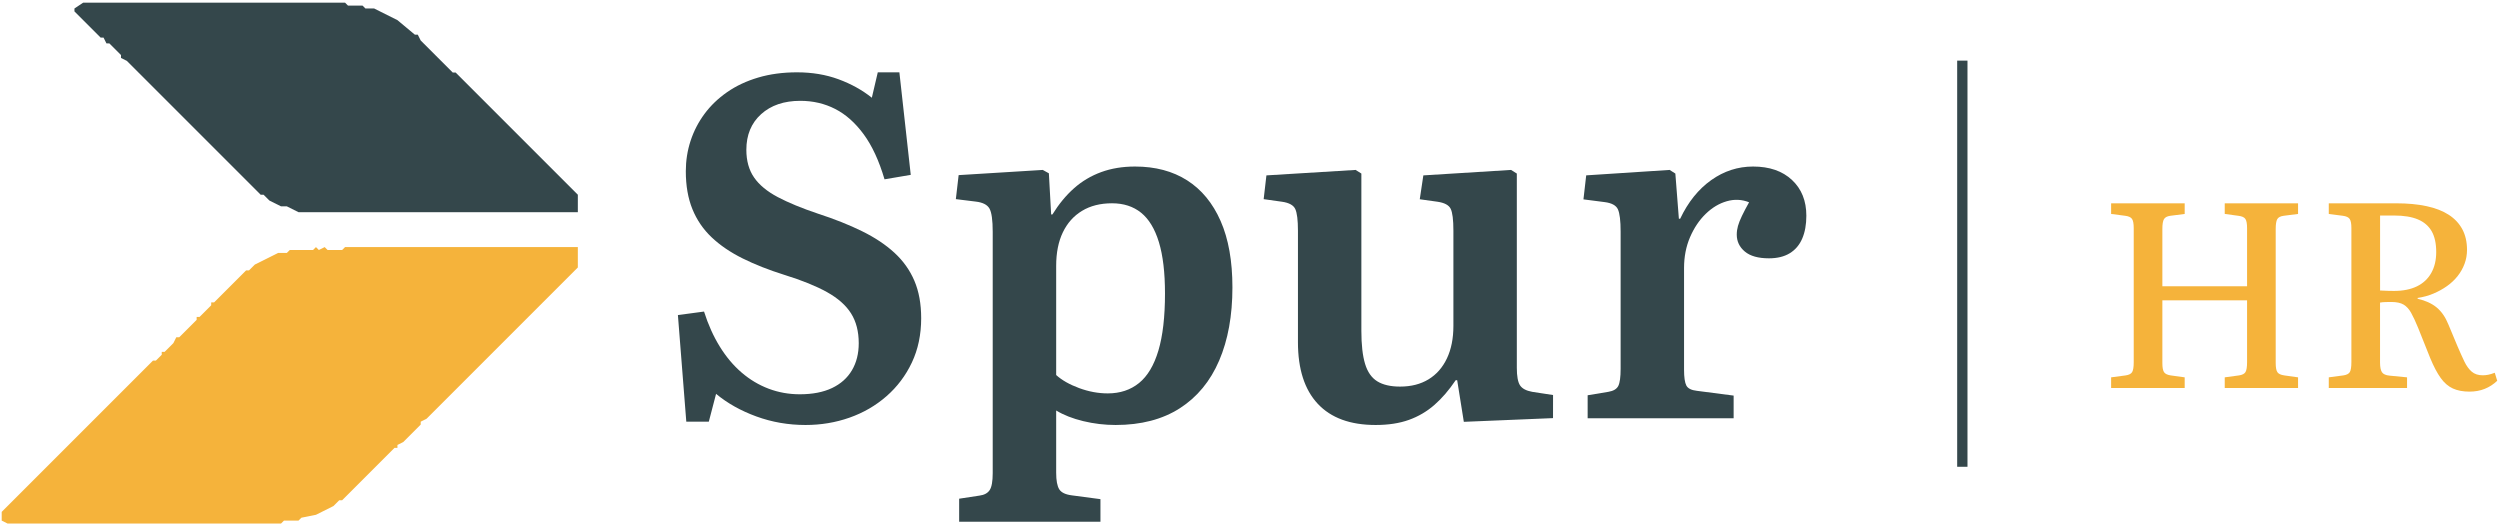
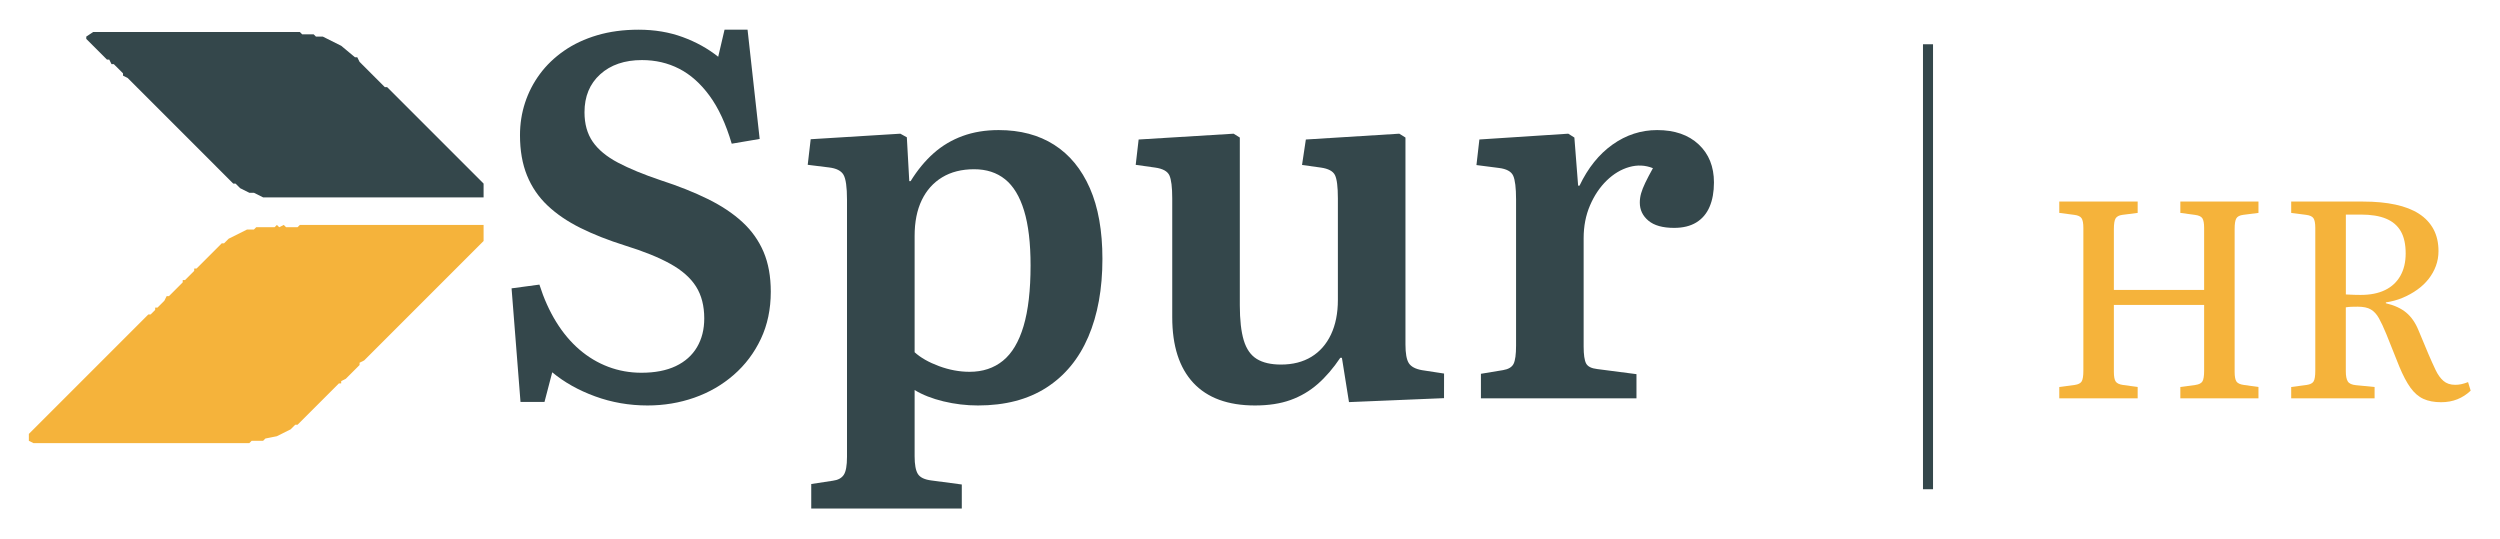
- <svg xmlns="http://www.w3.org/2000/svg" viewBox="29 14 412.4 86.8" role="img" aria-label="Spur HR">
+ <svg xmlns="http://www.w3.org/2000/svg" width="522.5" height="112.5" viewBox="23.250 7.750 522.500 112.500" role="img" aria-label="Spur HR logo, Literata, marigold division label">
  <g transform="translate(0 1) scale(0.48)">
    <path d="M86 30 L86 31 L95 40 L96 40 L97 42 L98 42 L102 46 L102 47 L104 48 L150 94 L151 94 L153 96 L157 98 L159 98 L163 100 L259 100 L259 94 L217 52 L216 52 L205 41 L204 39 L203 39 L197 34 L189 30 L186 30 L185 29 L180 29 L179 28 L89 28 Z" fill="#34474B" />
    <path d="M259 112 L179 112 L178 113 L173 113 L172 112 L170 113 L169 112 L168 113 L160 113 L159 114 L156 114 L148 118 L146 120 L145 120 L134 131 L133 131 L133 132 L129 136 L128 136 L128 137 L122 143 L121 143 L120 145 L117 148 L116 148 L116 149 L114 151 L113 151 L61 203 L61 206 L63 207 L157 207 L158 206 L163 206 L164 205 L169 204 L175 201 L177 199 L178 199 L196 181 L197 181 L197 180 L199 179 L205 173 L205 172 L207 171 L259 119 Z" fill="#F5B33B" />
  </g>
-   <path d="M314.892 -14Q261.008 -14 212.2 3.844Q163.393 21.688 128.146 51.008L112.975 -7.091H65.968L48.452 215.522L103.008 222.855Q115.957 182.037 135.82 149.851Q155.683 117.665 181.443 95.524Q207.202 73.384 237.957 61.757Q268.712 50.13 302.939 50.13Q342.866 50.13 370.235 63.139Q397.604 76.148 411.83 100.223Q426.055 124.297 426.055 156.608Q426.055 193.474 410.058 218.911Q394.06 244.347 359.843 263.411Q325.626 282.474 270.938 299.394Q221.641 314.91 183.475 333.886Q145.309 352.861 118.891 377.885Q92.473 402.909 78.714 436.773Q64.954 470.637 64.954 515.705Q64.954 548.939 74.897 579.321Q84.841 609.702 103.958 635.584Q123.076 661.466 151.273 681.053Q179.471 700.639 216.195 711.517Q252.919 722.395 297.268 722.395Q344.439 722.395 383.848 707.904Q423.258 693.413 453.393 669.349L465.806 722.395H510.916L534.651 508.286L479.887 498.989Q462.799 556.97 436.432 592.936Q410.064 628.901 376.907 645.884Q343.75 662.867 304 662.867Q253.042 662.867 222.205 635.024Q191.367 607.182 191.367 560.576Q191.367 526.134 207.527 502.787Q223.686 479.44 256.932 461.894Q290.177 444.349 341.013 427.229Q392.702 410.461 433.026 390.597Q473.35 370.733 500.728 345.499Q528.106 320.266 542.267 287.056Q556.429 253.846 556.429 208.966Q556.429 157.598 537.011 116.487Q517.594 75.375 483.862 45.965Q450.131 16.556 406.645 1.278Q363.16 -14 314.892 -14Z" transform="translate(137 83) scale(0.079 -0.079)" fill="#34474B" />
-   <path d="M31.72 -216V-167.921L74.124 -161.464Q89.04 -159.548 95.418 -150.03Q101.797 -140.512 101.797 -114.564V389.382Q101.797 426.194 94.937 438.072Q88.076 449.95 66.353 452.475L24.817 457.615L30.642 507.751L206.331 518.587L219.061 511.535L223.814 425.606H226.45Q246.671 458.242 271.597 480.327Q296.524 502.411 328.286 514.045Q360.048 525.679 398.973 525.679Q462.521 525.679 507.808 496.811Q553.095 467.942 577.717 411.868Q602.339 355.795 602.339 273.232Q602.339 185.027 574.645 120.469Q546.951 55.911 492.538 20.956Q438.124 -14 358.401 -14Q324.12 -14 290.799 -5.942Q257.479 2.116 234.311 16.264V-113.616Q234.311 -138.028 240.699 -148.242Q247.088 -158.456 267.211 -160.96L326.76 -168.857V-216ZM342.027 51.97Q380.676 51.97 407.366 73.641Q434.056 95.313 447.794 141.487Q461.532 187.662 461.532 260.432Q461.532 326.056 448.814 367.767Q436.096 409.477 411.647 429.207Q387.197 448.937 350.897 448.937Q314.392 448.937 288.3 433.132Q262.207 417.328 248.259 388.328Q234.311 359.327 234.311 318.175V90.316Q252.031 74.245 282.099 63.107Q312.168 51.97 342.027 51.97Z" transform="translate(184.716 83) scale(0.079 -0.079)" fill="#34474B" />
-   <path d="M257.285 -14Q177.833 -14 136.495 30.31Q95.157 74.62 95.157 158.883V391.706Q95.157 424.726 89.59 436.88Q84.022 449.034 61.709 452.194L23.568 457.559L29.309 507.191L215.503 518.587L227.588 511.031V182.517Q227.588 139.258 235.304 113.69Q243.02 88.123 260.828 77.147Q278.636 66.171 308.309 66.171Q342.974 66.171 367.856 81.333Q392.738 96.495 406.252 125.075Q419.766 153.655 419.766 192.92V391.754Q419.766 425.927 414.036 437.48Q408.306 449.034 386.438 452.194L349.521 457.343L356.99 507.191L540.112 518.587L552.197 511.031V105.56Q552.197 79.064 558.805 68.868Q565.413 58.672 584.317 55.232L627.849 48.559L627.765 0.336L441.527 -7.404L427.659 79.471H424.507Q403.778 48.612 380.158 27.956Q356.538 7.3 326.836 -3.35Q297.134 -14 257.285 -14Z" transform="translate(235.592 83) scale(0.079 -0.079)" fill="#34474B" />
-   <path d="M45.078 0V48.079L88.41 55.256Q104.242 57.892 109.092 67.622Q113.942 77.352 113.942 103.268V389.886Q113.942 423.65 108.332 436.188Q102.723 448.726 80.206 451.466L36.314 457.111L42.067 507.247L216.281 518.587L228.218 511.031L235.575 416.737H238.316Q263.077 468.888 303.041 497.283Q343.005 525.679 390.449 525.679Q441.781 525.679 471.765 497.625Q501.749 469.571 501.749 423.083Q501.749 395.262 493.141 375.265Q484.533 355.269 467.14 344.643Q449.748 334.018 423.645 334.018Q390.189 334.018 373.315 348.135Q356.441 362.253 356.441 383.545Q356.441 392.608 358.967 401.596Q361.492 410.583 367.277 422.64Q373.062 434.697 382.168 451.031Q359.621 460.064 335.666 453.23Q311.711 446.396 291.573 426.828Q271.436 407.26 258.904 378.184Q246.373 349.108 246.373 313.75V101.52Q246.373 77.584 251.155 68.428Q255.937 59.272 273.089 57.356L349.91 47.379V0Z" transform="translate(287.337 83) scale(0.079 -0.079)" fill="#34474B" />
-   <path d="M352.706 24 V91" stroke="#34474B" stroke-width="1.7" />
-   <path d="M59.171 0V40.805L114.907 48.188Q133.849 50.943 139.878 61.037Q145.907 71.13 145.907 99.3V613.497Q145.907 638.67 139.407 648.416Q132.907 658.162 112.84 660.603L59.171 667.591V708.395H341.404V667.591L285.803 660.487Q268.26 657.989 262.009 647.81Q255.758 637.63 255.758 609.51V390.209H580.71V613.555Q580.71 638.465 574.362 648.227Q568.013 657.989 547.71 660.487L495.064 667.591V708.395H776.32V667.591L721.562 660.603Q702.62 658.162 696.591 647.776Q690.562 637.39 690.562 609.625V95.3Q690.562 70.185 697.035 60.604Q703.508 51.023 723.562 48.188L776.32 40.805V0H495.064V40.805L549.71 48.188Q568.653 50.966 574.682 61.048Q580.71 71.13 580.71 99.3V336.309H255.758V95.3Q255.758 69.993 262.281 60.508Q268.803 51.023 287.803 48.188L341.404 40.805V0Z" transform="translate(374.706 78) scale(0.043 -0.043)" fill="#F5B33B" />
-   <path d="M598.858 -14Q561.718 -14 535.382 -2.057Q509.047 9.886 488.637 38.169Q468.227 66.452 448.167 114.978L401.837 230.874Q387.082 266.819 375.042 288.366Q363.002 309.914 346.079 319.919Q329.156 329.924 298.75 329.924Q286.425 329.924 275.876 329.582Q265.327 329.239 255.816 327.599V97.485Q255.816 71.911 263.087 60.604Q270.359 49.298 292.781 47.268L359.438 40.805V0H59.171V40.805L114.907 48.188Q133.907 50.943 139.907 61.037Q145.907 71.13 145.907 99.357V613.612Q145.907 638.497 139.435 648.301Q132.964 658.105 112.782 660.603L59.171 667.591V708.395H318.234Q383.681 708.395 434.413 697.473Q485.144 686.55 519.306 664.459Q553.468 642.367 571.477 608.838Q589.485 575.31 589.485 530.075Q589.485 501.86 580.094 476.51Q570.702 451.16 553.696 429.551Q536.689 407.943 512.821 390.958Q488.952 373.973 460.54 362.045Q432.129 350.118 399.991 345.393V342.277Q445.627 331.655 473.339 308.605Q501.051 285.556 517.781 244.24L552.817 160.413Q567.137 126.982 579.197 101.789Q591.257 76.595 607.511 62.609Q623.765 48.622 649.748 48.622Q660.519 48.622 671.236 50.822Q681.952 53.023 695.972 58.375L705.336 27.567Q683.93 7.225 657.456 -3.388Q630.981 -14 598.858 -14ZM309.328 372.306Q361.335 372.306 397.27 389.846Q433.204 407.387 452.269 441.104Q471.333 474.821 471.333 521.513Q471.333 570.796 453.878 601.311Q436.423 631.827 400.971 646.701Q365.519 661.575 309.648 661.575H255.989V373.968Q273.914 372.968 286.803 372.637Q299.692 372.306 309.328 372.306Z" transform="translate(410.611 78) scale(0.043 -0.043)" fill="#F5B33B" />
+   <path d="M314.892 -14Q261.008 -14 212.2 3.844Q163.393 21.688 128.146 51.008L112.975 -7.091H65.968L48.452 215.522L103.008 222.855Q115.957 182.037 135.82 149.851Q155.683 117.665 181.443 95.524Q207.202 73.384 237.957 61.757Q268.712 50.13 302.939 50.13Q342.866 50.13 370.235 63.139Q397.604 76.148 411.83 100.223Q426.055 124.297 426.055 156.608Q426.055 193.474 410.058 218.911Q394.06 244.347 359.843 263.411Q325.626 282.474 270.938 299.394Q221.641 314.91 183.475 333.886Q145.309 352.861 118.891 377.885Q92.473 402.909 78.714 436.773Q64.954 470.637 64.954 515.705Q64.954 548.939 74.897 579.321Q84.841 609.702 103.958 635.584Q123.076 661.466 151.273 681.053Q179.471 700.639 216.195 711.517Q252.919 722.395 297.268 722.395Q344.439 722.395 383.848 707.904Q423.258 693.413 453.393 669.349L465.806 722.395H510.916L534.651 508.286L479.887 498.989Q462.799 556.97 436.432 592.936Q410.064 628.901 376.907 645.884Q343.75 662.867 304 662.867Q253.042 662.867 222.205 635.024Q191.367 607.182 191.367 560.576Q191.367 526.134 207.527 502.787Q223.686 479.44 256.932 461.894Q290.177 444.349 341.013 427.229Q392.702 410.461 433.026 390.597Q473.35 370.733 500.728 345.499Q528.106 320.266 542.267 287.056Q556.429 253.846 556.429 208.966Q556.429 157.598 537.011 116.487Q517.594 75.375 483.862 45.965Q450.131 16.556 406.645 1.278Q363.16 -14 314.892 -14Z" transform="translate(125 91) scale(1.35) translate(-137 -83) translate(137 83) scale(0.079 -0.079)" fill="#34474B" />
+   <path d="M31.72 -216V-167.921L74.124 -161.464Q89.04 -159.548 95.418 -150.03Q101.797 -140.512 101.797 -114.564V389.382Q101.797 426.194 94.937 438.072Q88.076 449.95 66.353 452.475L24.817 457.615L30.642 507.751L206.331 518.587L219.061 511.535L223.814 425.606H226.45Q246.671 458.242 271.597 480.327Q296.524 502.411 328.286 514.045Q360.048 525.679 398.973 525.679Q462.521 525.679 507.808 496.811Q553.095 467.942 577.717 411.868Q602.339 355.795 602.339 273.232Q602.339 185.027 574.645 120.469Q546.951 55.911 492.538 20.956Q438.124 -14 358.401 -14Q324.12 -14 290.799 -5.942Q257.479 2.116 234.311 16.264V-113.616Q234.311 -138.028 240.699 -148.242Q247.088 -158.456 267.211 -160.96L326.76 -168.857V-216ZM342.027 51.97Q380.676 51.97 407.366 73.641Q434.056 95.313 447.794 141.487Q461.532 187.662 461.532 260.432Q461.532 326.056 448.814 367.767Q436.096 409.477 411.647 429.207Q387.197 448.937 350.897 448.937Q314.392 448.937 288.3 433.132Q262.207 417.328 248.259 388.328Q234.311 359.327 234.311 318.175V90.316Q252.031 74.245 282.099 63.107Q312.168 51.97 342.027 51.97Z" transform="translate(125 91) scale(1.35) translate(-137 -83) translate(184.716 83) scale(0.079 -0.079)" fill="#34474B" />
+   <path d="M257.285 -14Q177.833 -14 136.495 30.31Q95.157 74.62 95.157 158.883V391.706Q95.157 424.726 89.59 436.88Q84.022 449.034 61.709 452.194L23.568 457.559L29.309 507.191L215.503 518.587L227.588 511.031V182.517Q227.588 139.258 235.304 113.69Q243.02 88.123 260.828 77.147Q278.636 66.171 308.309 66.171Q342.974 66.171 367.856 81.333Q392.738 96.495 406.252 125.075Q419.766 153.655 419.766 192.92V391.754Q419.766 425.927 414.036 437.48Q408.306 449.034 386.438 452.194L349.521 457.343L356.99 507.191L540.112 518.587L552.197 511.031V105.56Q552.197 79.064 558.805 68.868Q565.413 58.672 584.317 55.232L627.849 48.559L627.765 0.336L441.527 -7.404L427.659 79.471H424.507Q403.778 48.612 380.158 27.956Q356.538 7.3 326.836 -3.35Q297.134 -14 257.285 -14Z" transform="translate(125 91) scale(1.35) translate(-137 -83) translate(235.592 83) scale(0.079 -0.079)" fill="#34474B" />
+   <path d="M45.078 0V48.079L88.41 55.256Q104.242 57.892 109.092 67.622Q113.942 77.352 113.942 103.268V389.886Q113.942 423.65 108.332 436.188Q102.723 448.726 80.206 451.466L36.314 457.111L42.067 507.247L216.281 518.587L228.218 511.031L235.575 416.737H238.316Q263.077 468.888 303.041 497.283Q343.005 525.679 390.449 525.679Q441.781 525.679 471.765 497.625Q501.749 469.571 501.749 423.083Q501.749 395.262 493.141 375.265Q484.533 355.269 467.14 344.643Q449.748 334.018 423.645 334.018Q390.189 334.018 373.315 348.135Q356.441 362.253 356.441 383.545Q356.441 392.608 358.967 401.596Q361.492 410.583 367.277 422.64Q373.062 434.697 382.168 451.031Q359.621 460.064 335.666 453.23Q311.711 446.396 291.573 426.828Q271.436 407.26 258.904 378.184Q246.373 349.108 246.373 313.75V101.52Q246.373 77.584 251.155 68.428Q255.937 59.272 273.089 57.356L349.91 47.379V0Z" transform="translate(125 91) scale(1.35) translate(-137 -83) translate(287.337 83) scale(0.079 -0.079)" fill="#34474B" />
+   <path d="M426.203 17 V110" stroke="#34474B" stroke-width="2.1" />
+   <path d="M59.171 0V40.805L114.907 48.188Q133.849 50.943 139.878 61.037Q145.907 71.13 145.907 99.3V613.497Q145.907 638.67 139.407 648.416Q132.907 658.162 112.84 660.603L59.171 667.591V708.395H341.404V667.591L285.803 660.487Q268.26 657.989 262.009 647.81Q255.758 637.63 255.758 609.51V390.209H580.71V613.555Q580.71 638.465 574.362 648.227Q568.013 657.989 547.71 660.487L495.064 667.591V708.395H776.32V667.591L721.562 660.603Q702.62 658.162 696.591 647.776Q690.562 637.39 690.562 609.625V95.3Q690.562 70.185 697.035 60.604Q703.508 51.023 723.562 48.188L776.32 40.805V0H495.064V40.805L549.71 48.188Q568.653 50.966 574.682 61.048Q580.71 71.13 580.71 99.3V336.309H255.758V95.3Q255.758 69.993 262.281 60.508Q268.803 51.023 287.803 48.188L341.404 40.805V0Z" transform="translate(-55.650 91) scale(1.35) translate(0 -78) translate(374.706 78) scale(0.043 -0.043)" fill="#F5B33B" />
+   <path d="M598.858 -14Q561.718 -14 535.382 -2.057Q509.047 9.886 488.637 38.169Q468.227 66.452 448.167 114.978L401.837 230.874Q387.082 266.819 375.042 288.366Q363.002 309.914 346.079 319.919Q329.156 329.924 298.75 329.924Q286.425 329.924 275.876 329.582Q265.327 329.239 255.816 327.599V97.485Q255.816 71.911 263.087 60.604Q270.359 49.298 292.781 47.268L359.438 40.805V0H59.171V40.805L114.907 48.188Q133.907 50.943 139.907 61.037Q145.907 71.13 145.907 99.357V613.612Q145.907 638.497 139.435 648.301Q132.964 658.105 112.782 660.603L59.171 667.591V708.395H318.234Q383.681 708.395 434.413 697.473Q485.144 686.55 519.306 664.459Q553.468 642.367 571.477 608.838Q589.485 575.31 589.485 530.075Q589.485 501.86 580.094 476.51Q570.702 451.16 553.696 429.551Q536.689 407.943 512.821 390.958Q488.952 373.973 460.54 362.045Q432.129 350.118 399.991 345.393V342.277Q445.627 331.655 473.339 308.605Q501.051 285.556 517.781 244.24L552.817 160.413Q567.137 126.982 579.197 101.789Q591.257 76.595 607.511 62.609Q623.765 48.622 649.748 48.622Q660.519 48.622 671.236 50.822Q681.952 53.023 695.972 58.375L705.336 27.567Q683.93 7.225 657.456 -3.388Q630.981 -14 598.858 -14ZM309.328 372.306Q361.335 372.306 397.27 389.846Q433.204 407.387 452.269 441.104Q471.333 474.821 471.333 521.513Q471.333 570.796 453.878 601.311Q436.423 631.827 400.971 646.701Q365.519 661.575 309.648 661.575H255.989V373.968Q273.914 372.968 286.803 372.637Q299.692 372.306 309.328 372.306Z" transform="translate(-55.650 91) scale(1.35) translate(0 -78) translate(410.611 78) scale(0.043 -0.043)" fill="#F5B33B" />
</svg>
